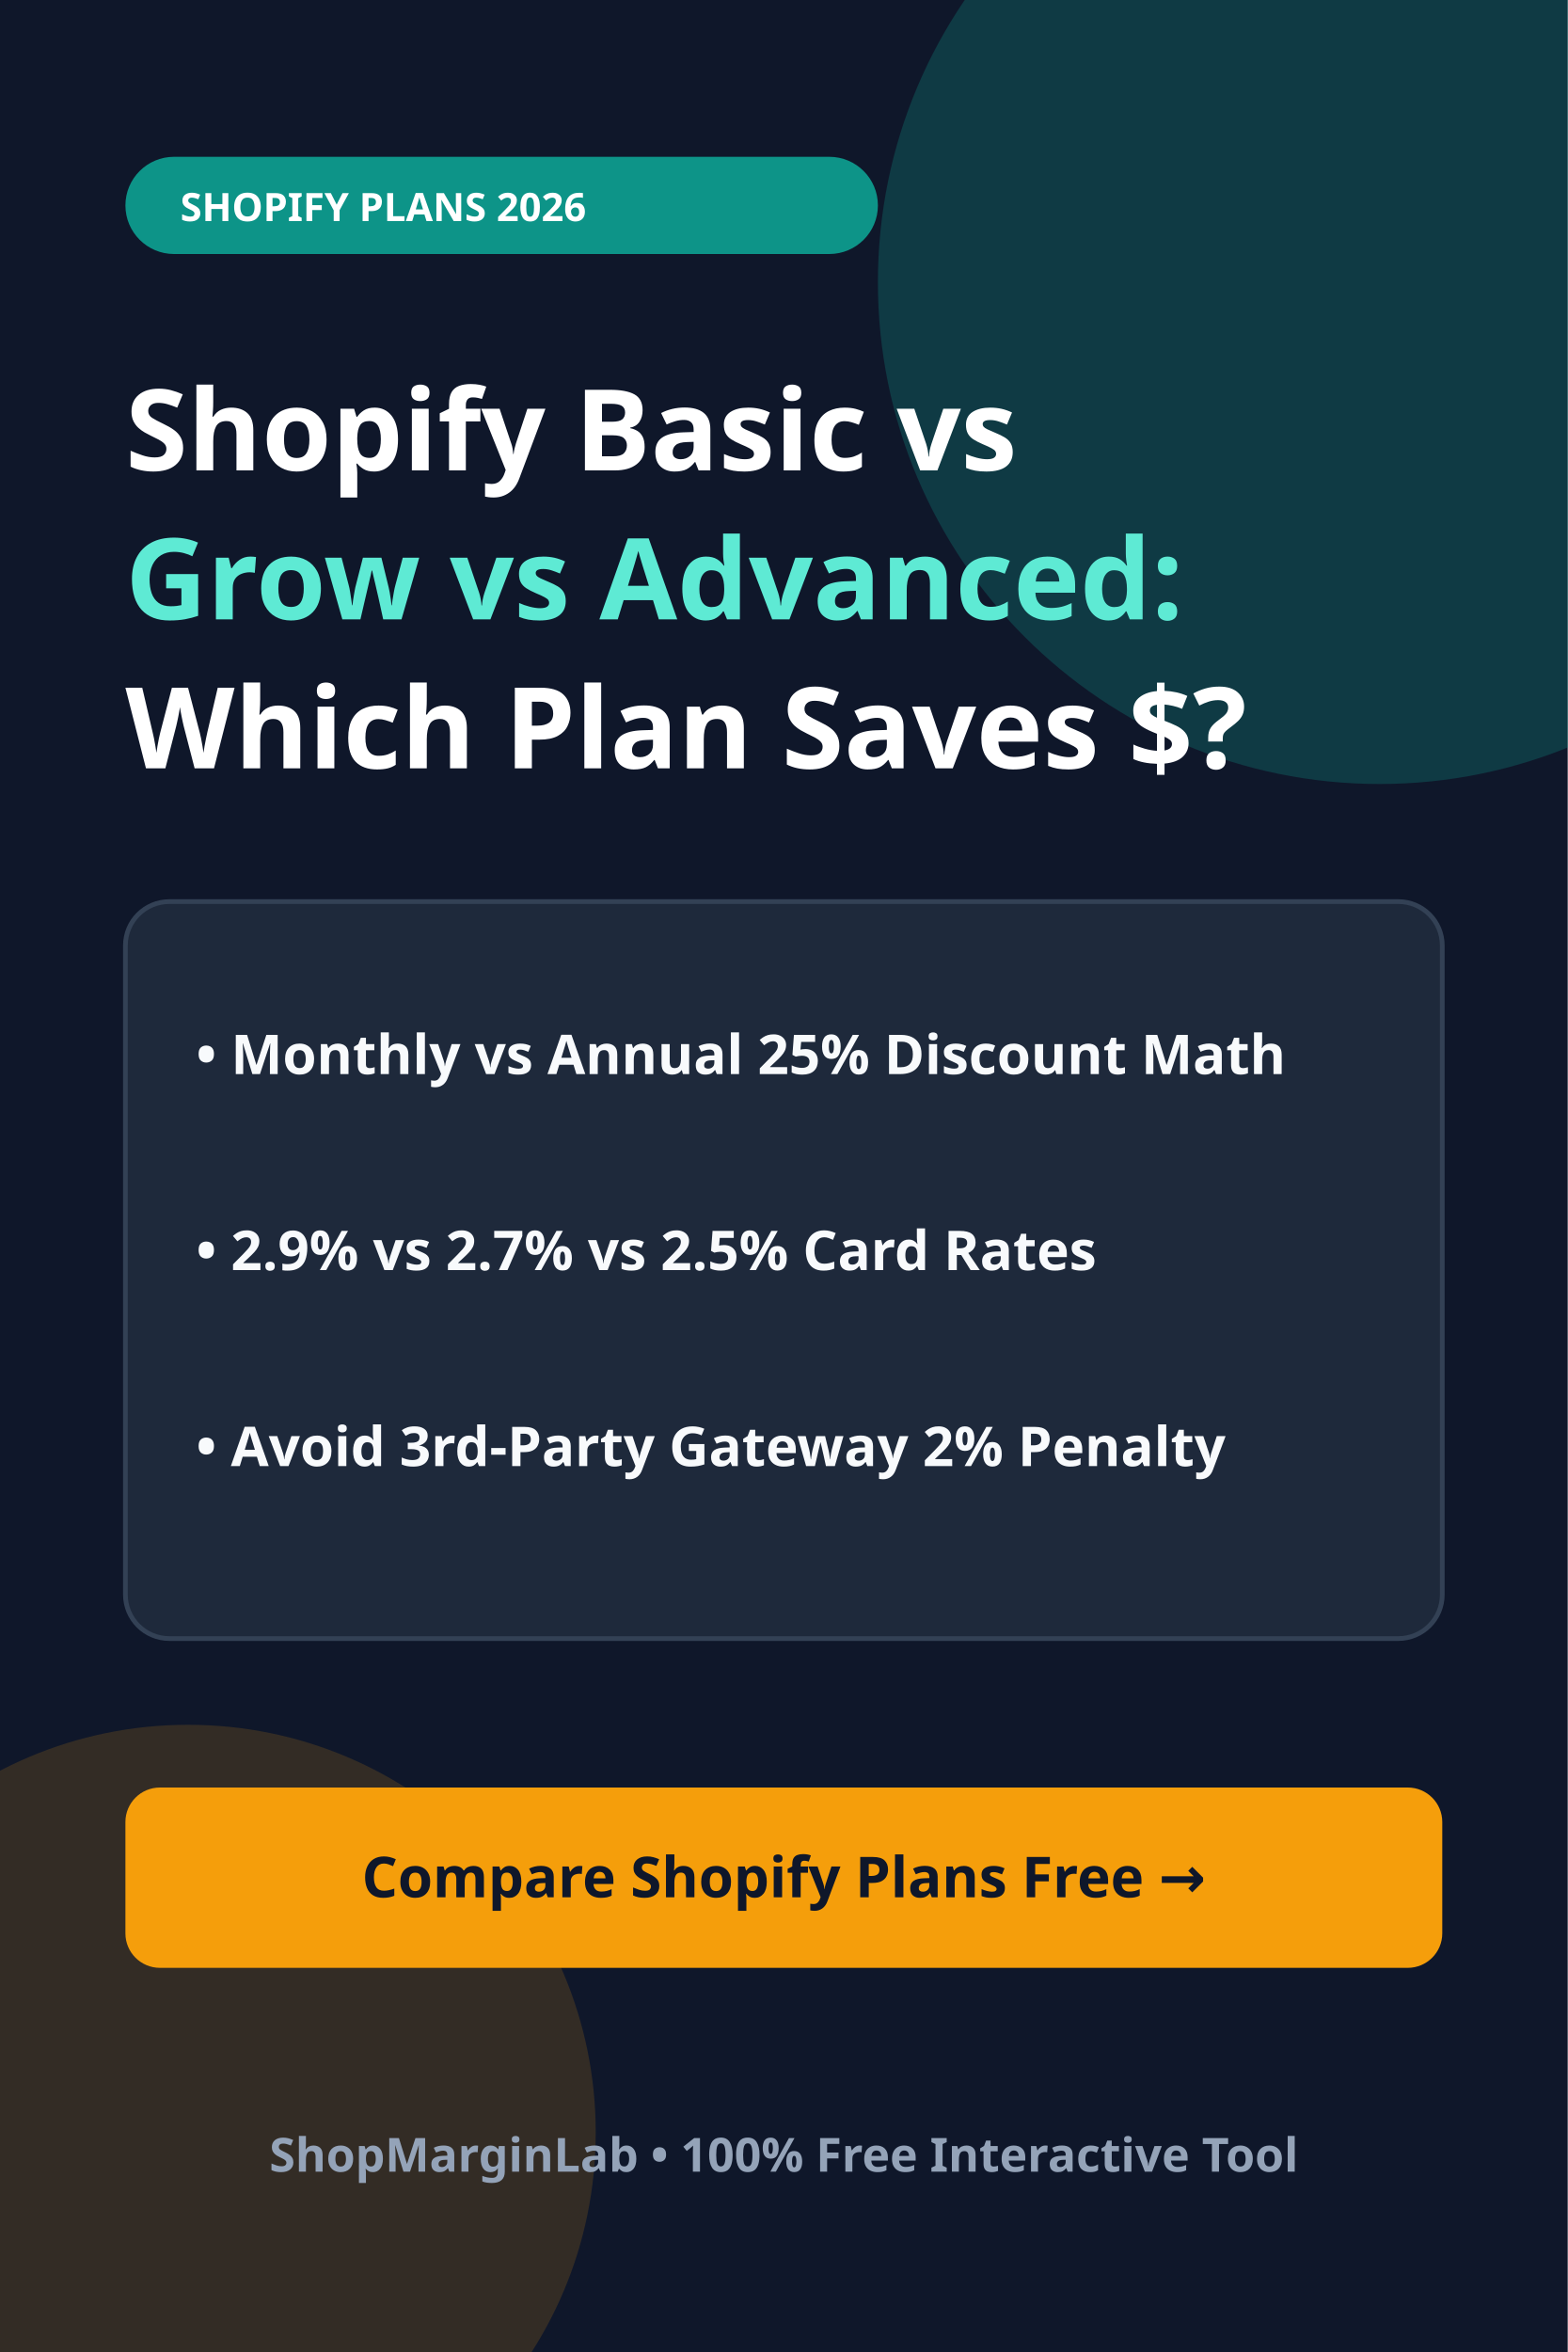
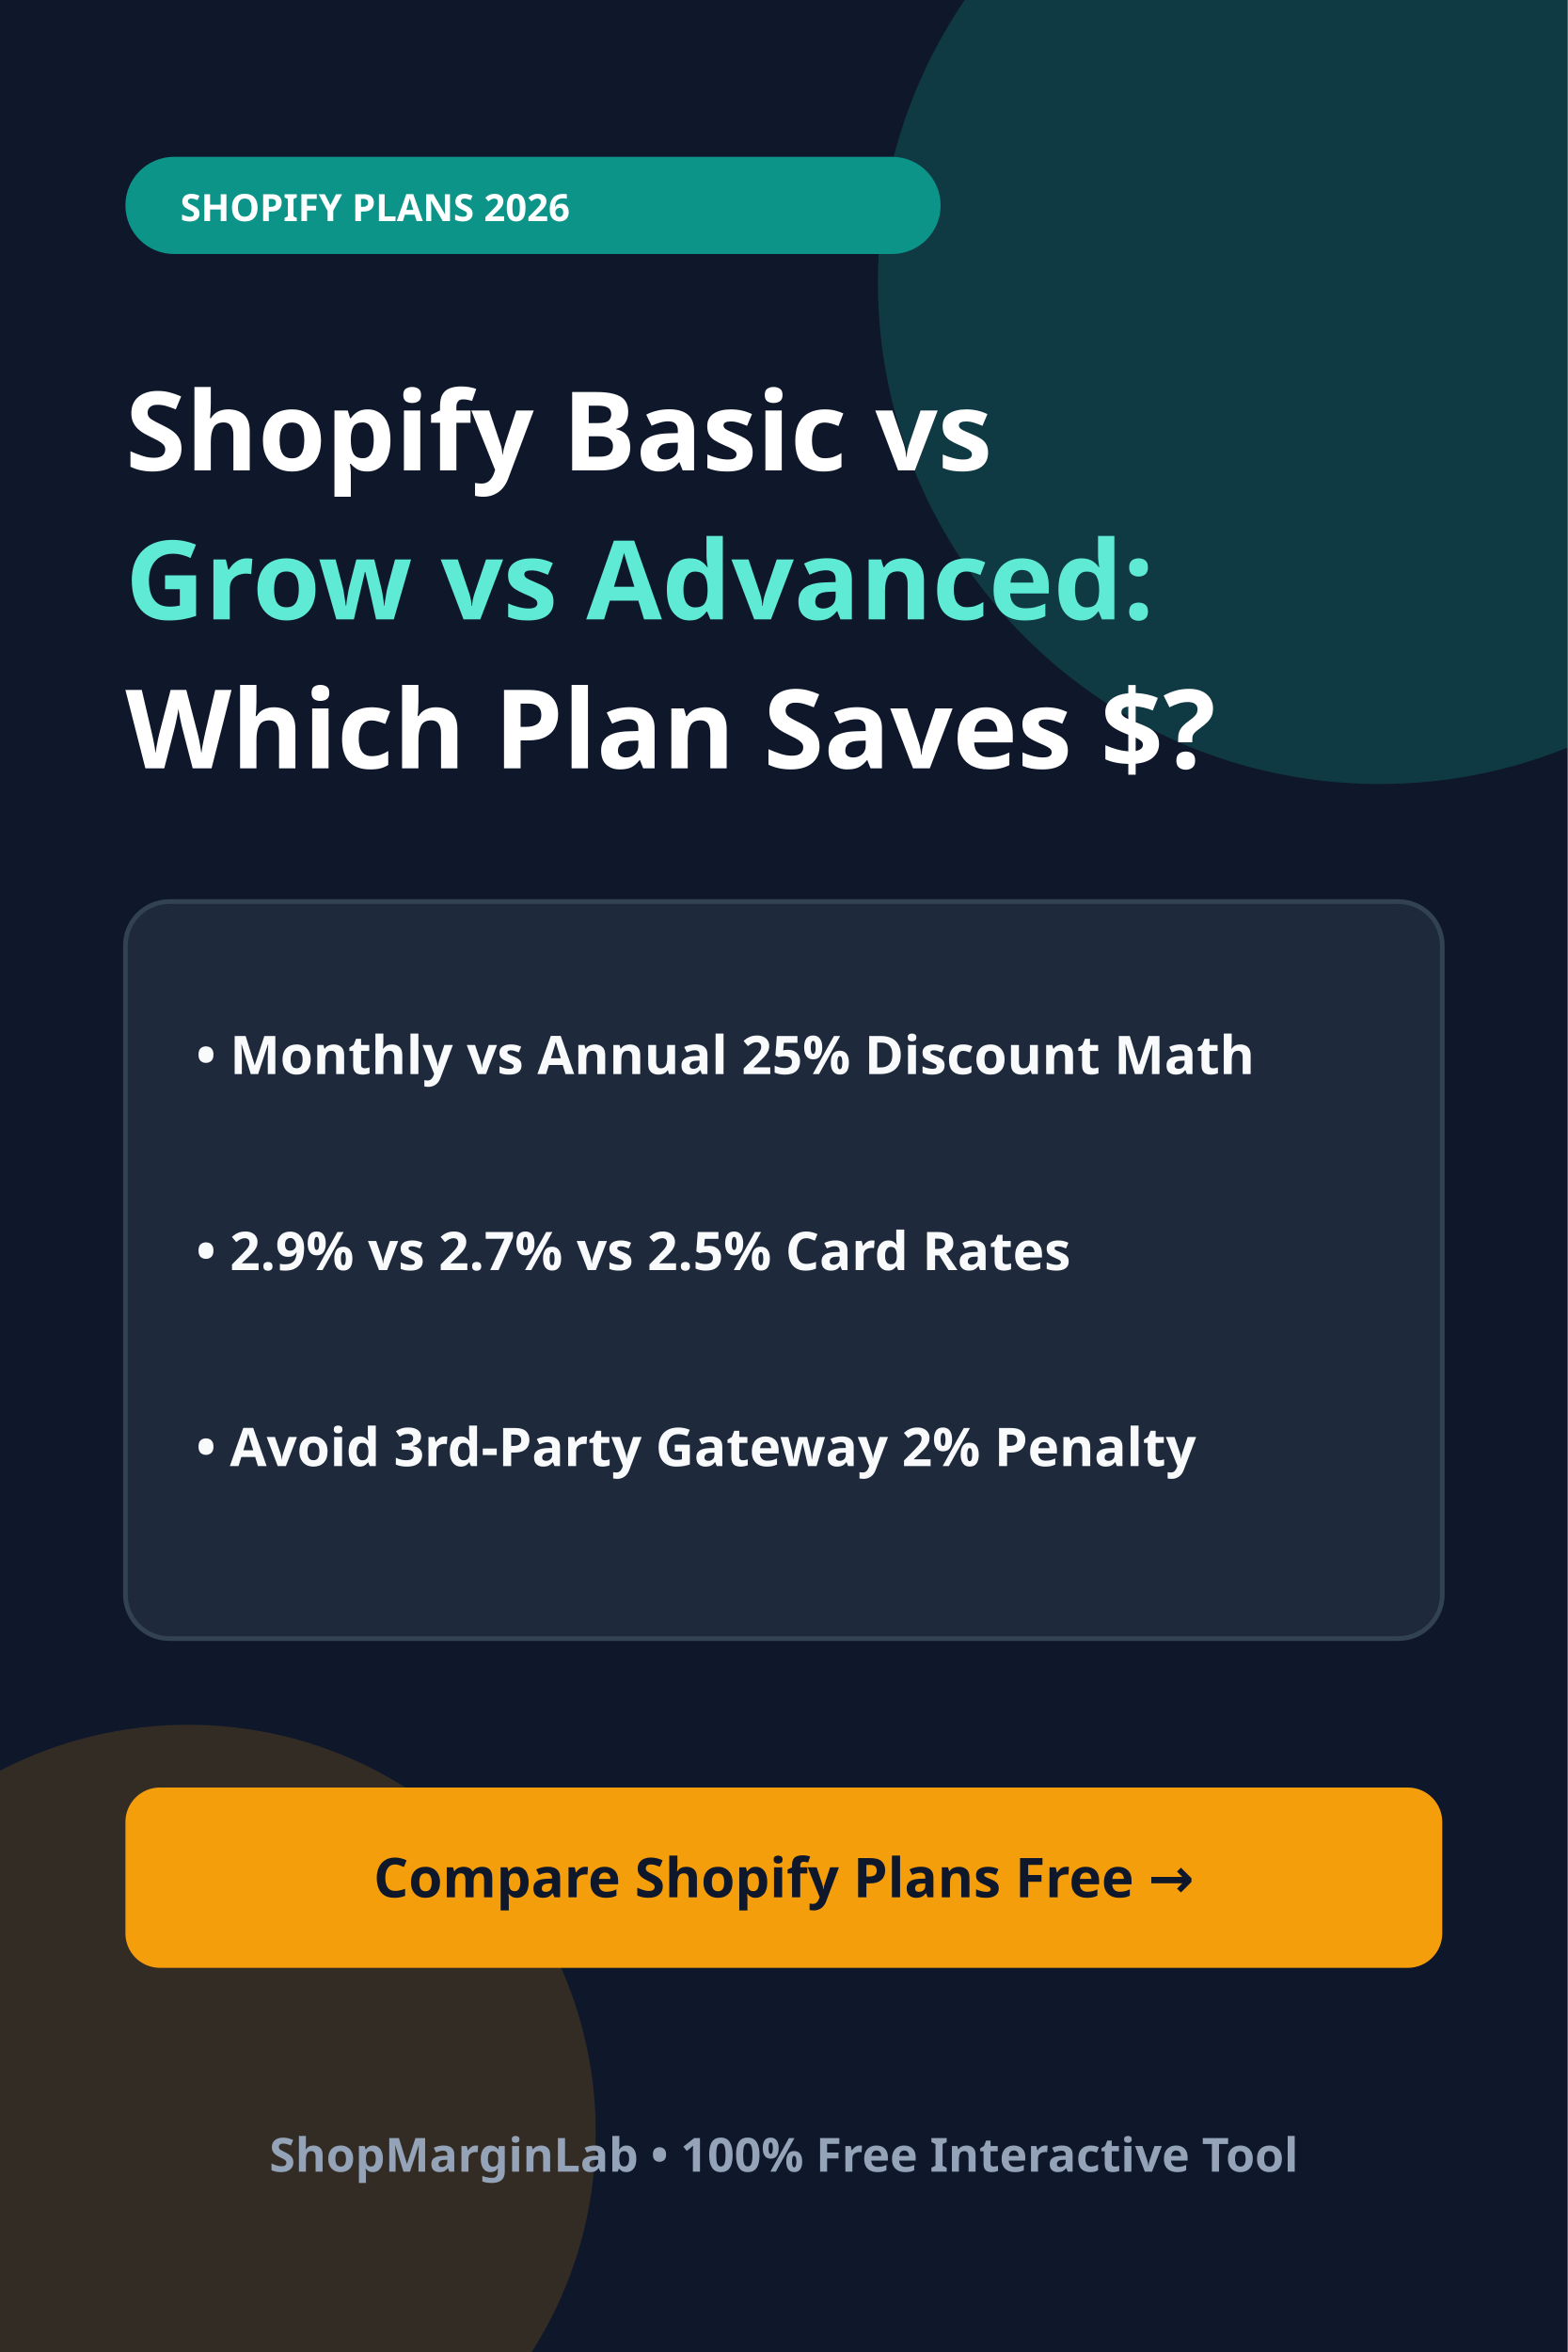
<svg xmlns="http://www.w3.org/2000/svg" width="1000" height="1500" viewBox="0 0 1000 1500">
  <rect width="1000" height="1500" fill="#0f172a" />
  <circle cx="880" cy="180" r="320" fill="#0d9488" opacity="0.28" />
  <circle cx="120" cy="1360" r="260" fill="#f59e0b" opacity="0.16" />
-   <rect x="80" y="100" width="480" height="62" rx="31" fill="#0d9488" />
-   <text x="115" y="141" font-family="system-ui, sans-serif" font-size="25" font-weight="800" fill="#ffffff">SHOPIFY PLANS 2026</text>
-   <text x="80" y="300" font-family="system-ui, sans-serif" font-size="72" font-weight="800" fill="#ffffff">Shopify Basic vs</text>
-   <text x="80" y="395" font-family="system-ui, sans-serif" font-size="72" font-weight="800" fill="#5eead4">Grow vs Advanced:</text>
-   <text x="80" y="490" font-family="system-ui, sans-serif" font-size="72" font-weight="800" fill="#ffffff">Which Plan Saves $?</text>
+   <rect x="80" y="100" width="520" height="62" rx="31" fill="#0d9488" />
+   <text x="115" y="141" font-family="system-ui, sans-serif" font-size="24" font-weight="800" fill="#ffffff">SHOPIFY PLANS 2026</text>
+   <text x="80" y="300" font-family="system-ui, sans-serif" font-size="70" font-weight="800" fill="#ffffff">Shopify Basic vs</text>
+   <text x="80" y="395" font-family="system-ui, sans-serif" font-size="70" font-weight="800" fill="#5eead4">Grow vs Advanced:</text>
+   <text x="80" y="490" font-family="system-ui, sans-serif" font-size="70" font-weight="800" fill="#ffffff">Which Plan Saves $?</text>
  <rect x="80" y="575" width="840" height="470" rx="28" fill="#1e293b" stroke="#334155" stroke-width="3" />
-   <text x="125" y="685" font-family="system-ui, sans-serif" font-size="35" font-weight="600" fill="#f8fafc">• Monthly vs Annual 25% Discount Math</text>
-   <text x="125" y="810" font-family="system-ui, sans-serif" font-size="35" font-weight="600" fill="#f8fafc">• 2.9% vs 2.7% vs 2.5% Card Rates</text>
-   <text x="125" y="935" font-family="system-ui, sans-serif" font-size="35" font-weight="600" fill="#f8fafc">• Avoid 3rd-Party Gateway 2% Penalty</text>
+   <text x="125" y="685" font-family="system-ui, sans-serif" font-size="34" font-weight="600" fill="#f8fafc">• Monthly vs Annual 25% Discount Math</text>
+   <text x="125" y="810" font-family="system-ui, sans-serif" font-size="34" font-weight="600" fill="#f8fafc">• 2.9% vs 2.7% vs 2.5% Card Rates</text>
+   <text x="125" y="935" font-family="system-ui, sans-serif" font-size="34" font-weight="600" fill="#f8fafc">• Avoid 3rd-Party Gateway 2% Penalty</text>
  <rect x="80" y="1140" width="840" height="115" rx="22" fill="#f59e0b" />
-   <text x="500" y="1210" text-anchor="middle" font-family="system-ui, sans-serif" font-size="36" font-weight="800" fill="#0f172a">Compare Shopify Plans Free →</text>
+   <text x="500" y="1210" text-anchor="middle" font-family="system-ui, sans-serif" font-size="35" font-weight="800" fill="#0f172a">Compare Shopify Plans Free →</text>
  <text x="500" y="1385" text-anchor="middle" font-family="system-ui, sans-serif" font-size="30" font-weight="700" fill="#94a3b8">ShopMarginLab • 100% Free Interactive Tool</text>
</svg>
